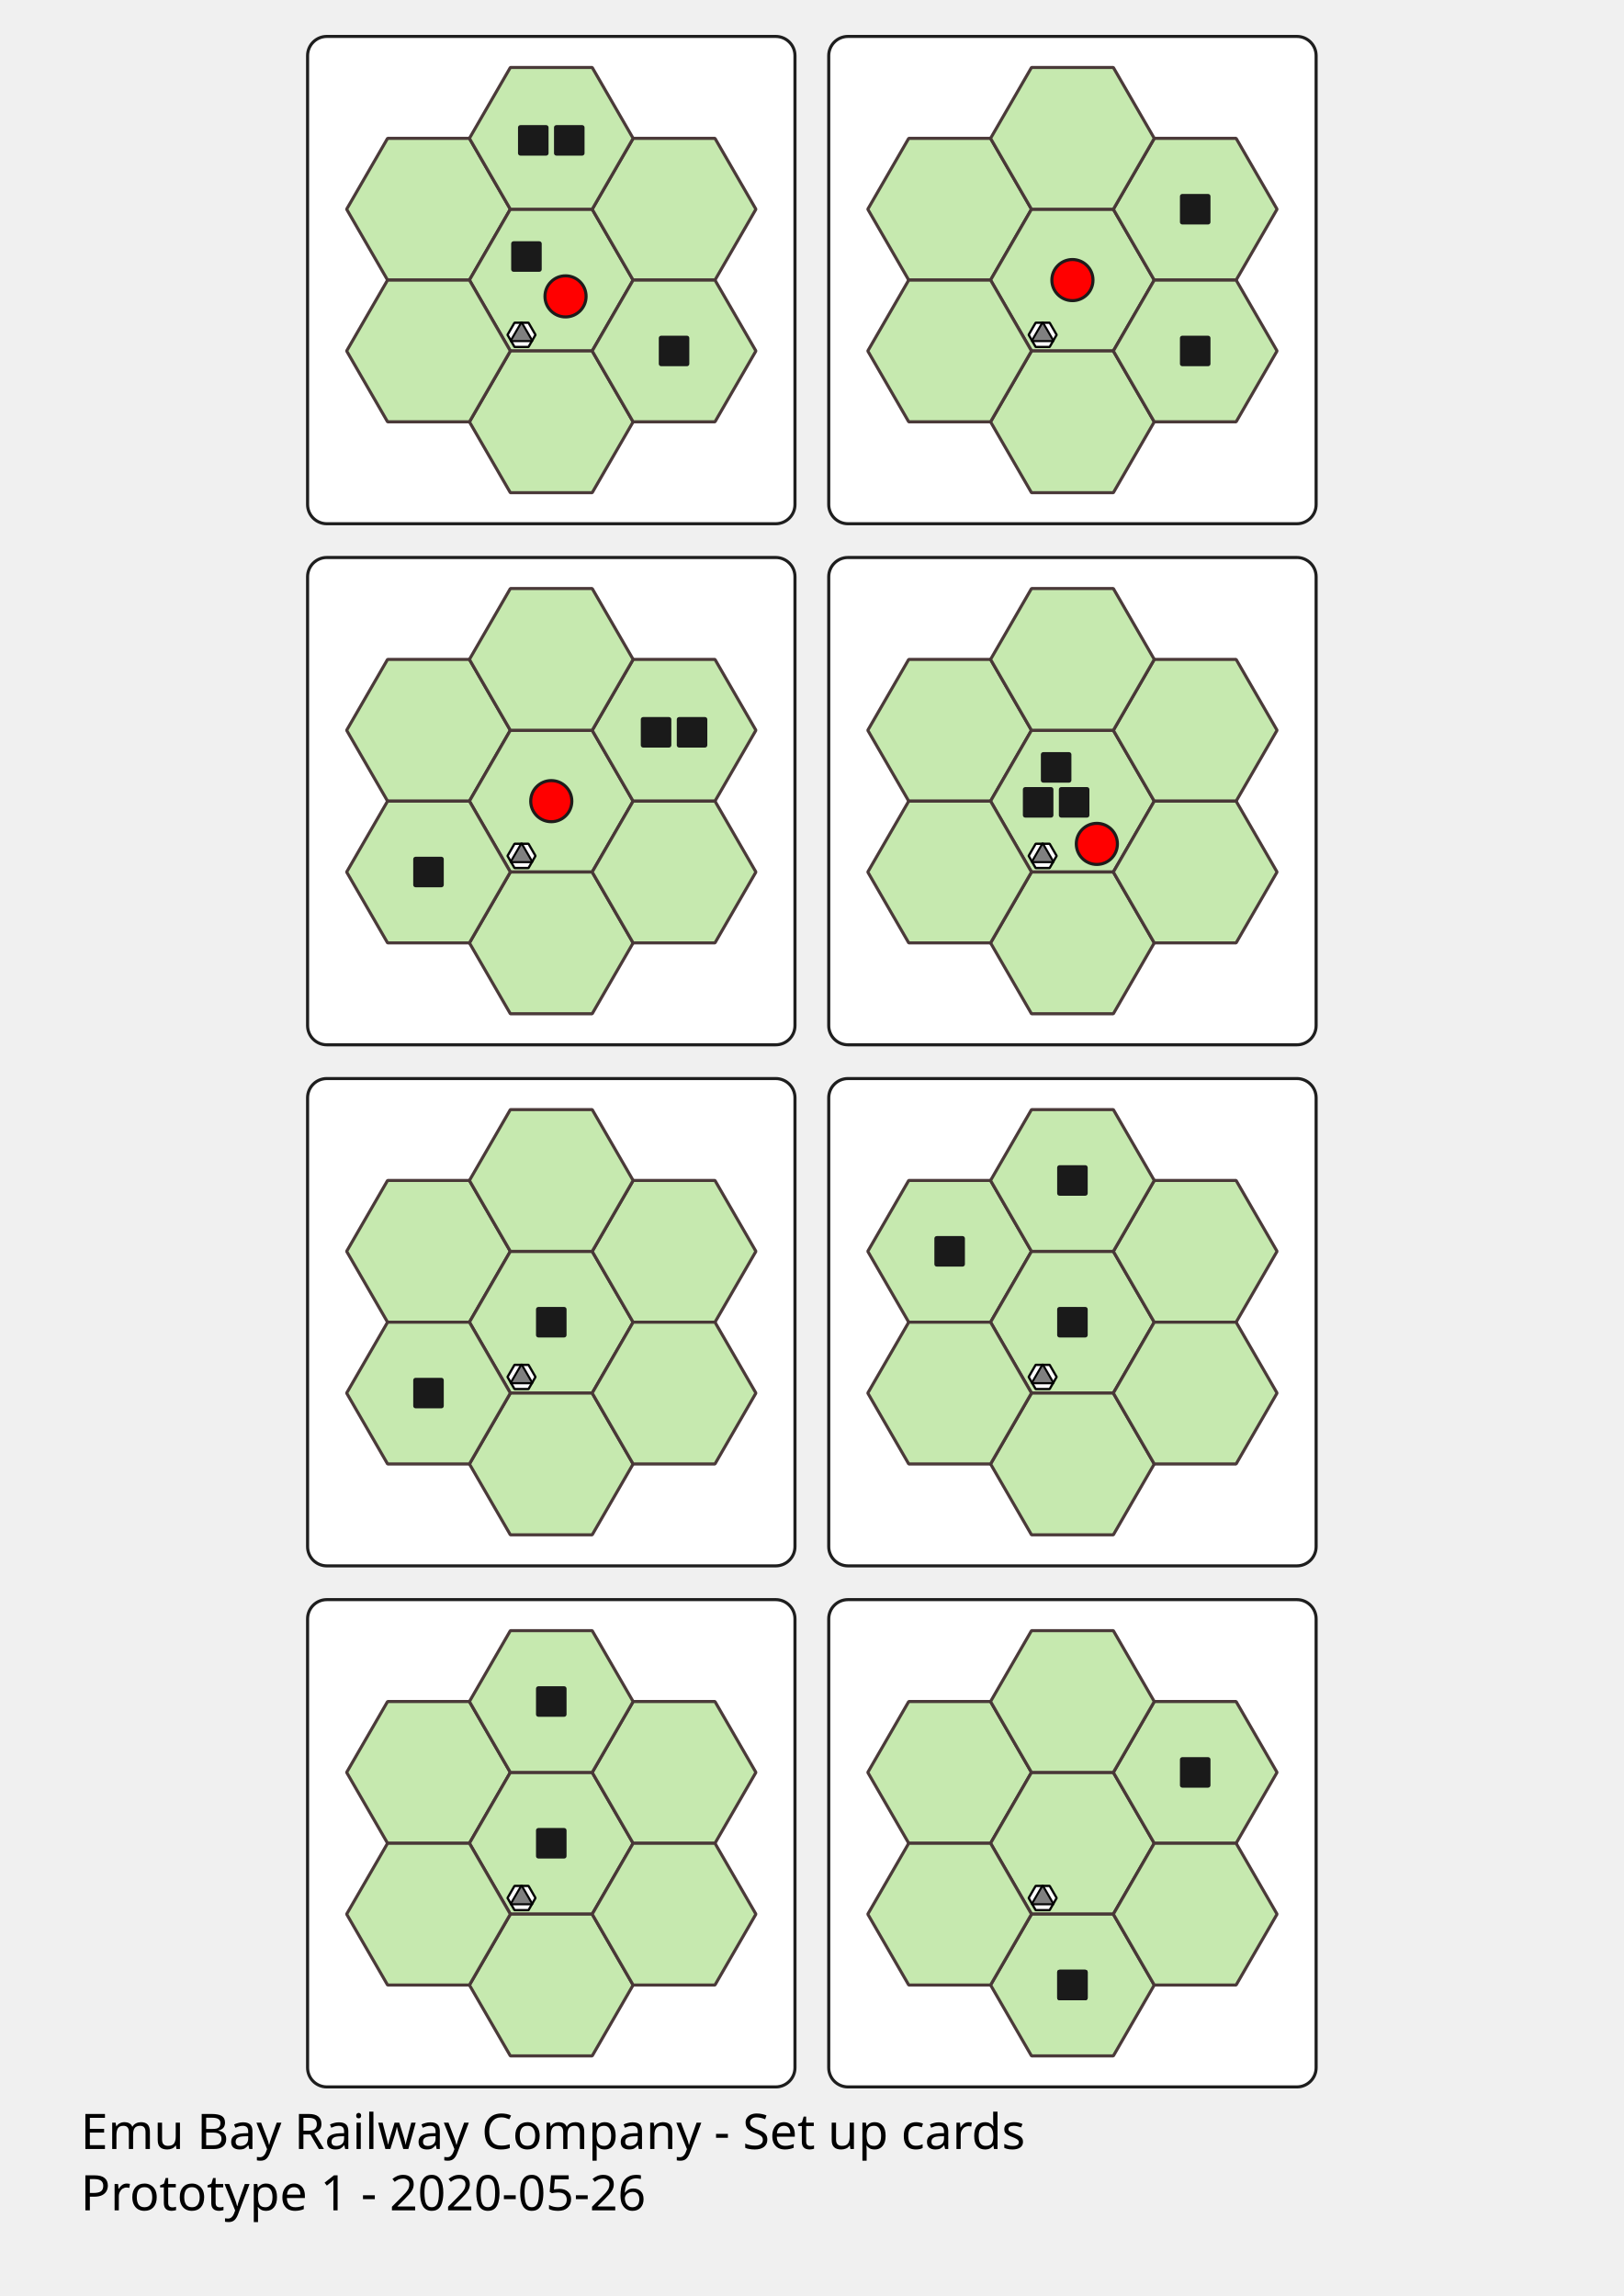
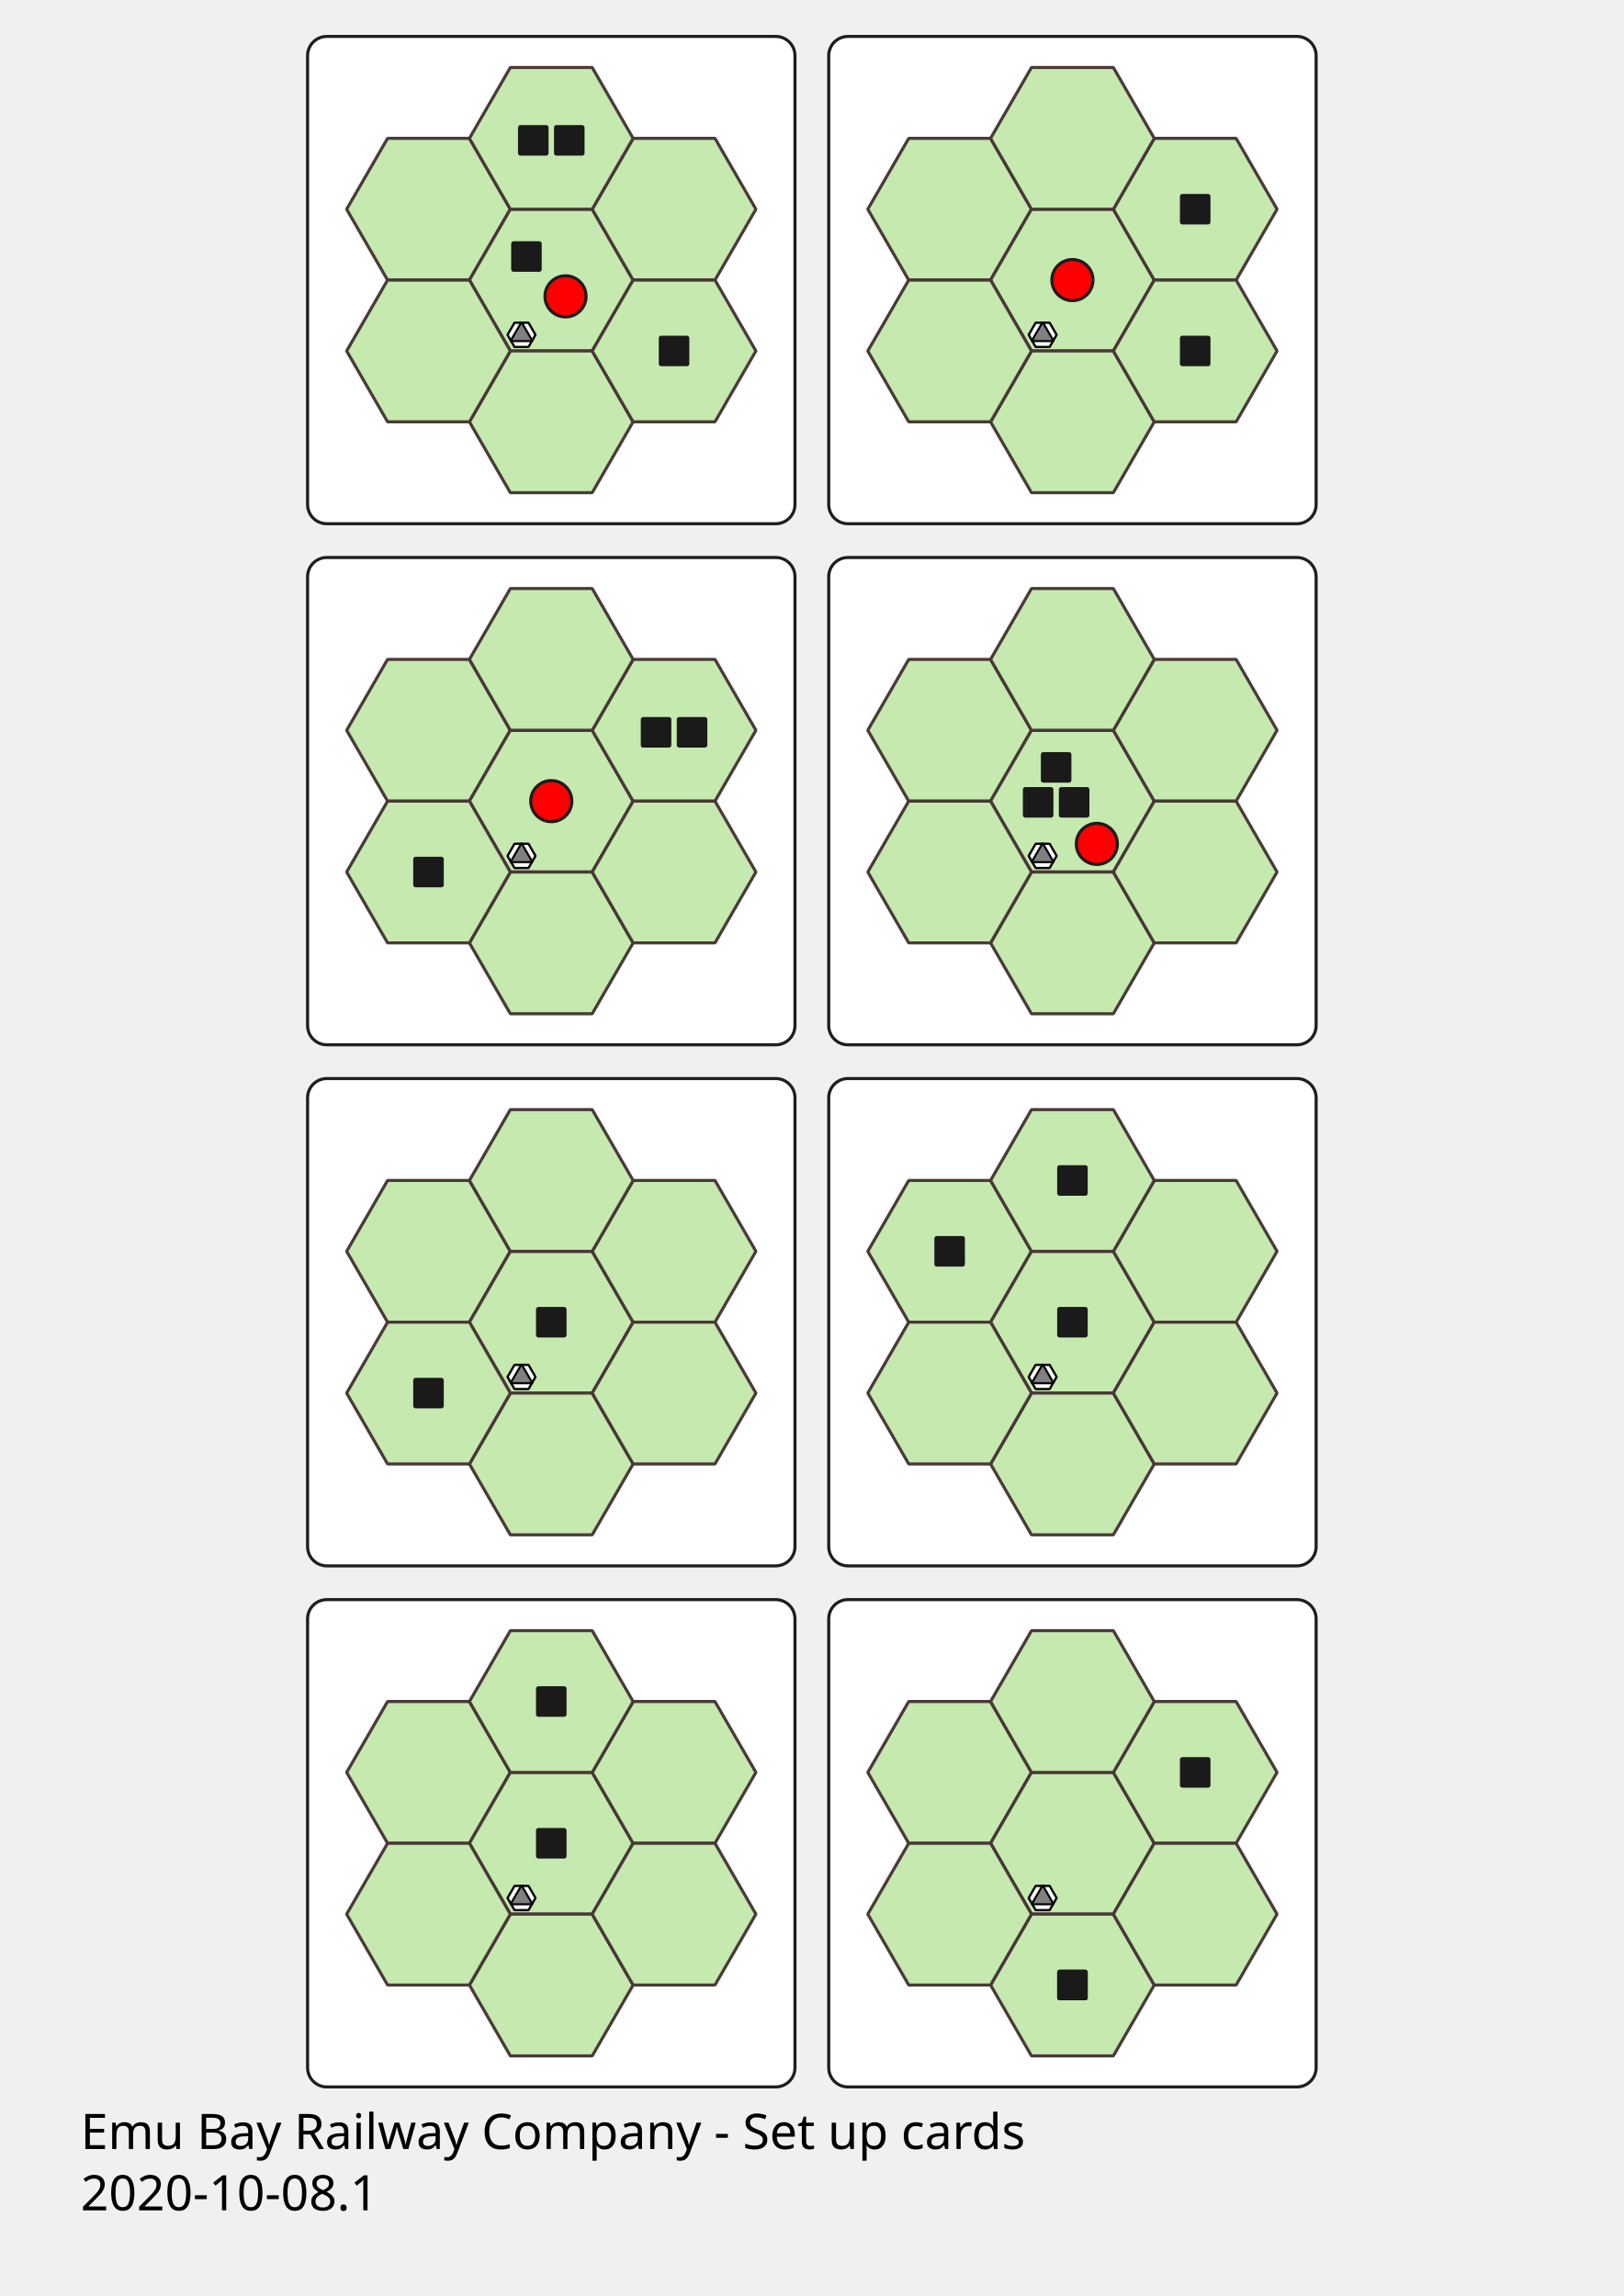
<svg xmlns="http://www.w3.org/2000/svg" width="210mm" height="297mm" viewBox="0 0 210 297" version="1.1" id="svg10006">
  <defs id="defs10000" />
  <g id="layer1">
    <g id="g10889" transform="matrix(0.4975686,0,0,0.4975686,145.0755,-37.73087)">
      <g transform="translate(181.962,21.52217)" id="g9587">
        <rect style="fill:#ffffff;fill-opacity:1;stroke:#1a1a1a;stroke-width:0.801;stroke-linecap:round;stroke-linejoin:bevel;stroke-miterlimit:4;stroke-dasharray:none;stroke-opacity:0.977" id="rect9561" width="126.686" height="126.686" x="-258.116" y="199.244" rx="5" ry="5" />
        <g id="g9585" transform="translate(-15.23436,28.33057)">
          <path style="display:inline;fill:#c6e9af;fill-opacity:1;stroke:#483737;stroke-width:0.801;stroke-linecap:round;stroke-linejoin:bevel;stroke-miterlimit:4;stroke-dasharray:none;stroke-opacity:0.977" id="path9563" d="m -200.814,234.256 -21.276,-10e-6 -10.638,-18.425 10.638,-18.425 21.276,0 10.638,18.425 z" />
          <path d="m -168.901,252.681 -21.276,0 -10.638,-18.425 10.638,-18.425 21.276,0 10.638,18.425 z" id="path9565" style="display:inline;fill:#c6e9af;fill-opacity:1;stroke:#483737;stroke-width:0.801;stroke-linecap:round;stroke-linejoin:bevel;stroke-miterlimit:4;stroke-dasharray:none;stroke-opacity:0.977" />
          <path d="m -168.901,289.532 -21.276,0 -10.638,-18.425 10.638,-18.425 21.276,1e-5 10.638,18.425 z" id="path9567" style="display:inline;fill:#c6e9af;fill-opacity:1;stroke:#483737;stroke-width:0.801;stroke-linecap:round;stroke-linejoin:bevel;stroke-miterlimit:4;stroke-dasharray:none;stroke-opacity:0.977" />
          <path style="display:inline;fill:#c6e9af;fill-opacity:1;stroke:#483737;stroke-width:0.801;stroke-linecap:round;stroke-linejoin:bevel;stroke-miterlimit:4;stroke-dasharray:none;stroke-opacity:0.977" id="path9569" d="m -136.987,234.256 -21.276,-10e-6 -10.638,-18.425 10.638,-18.425 21.276,0 10.638,18.425 z" />
          <path style="display:inline;fill:#c6e9af;fill-opacity:1;stroke:#483737;stroke-width:0.801;stroke-linecap:round;stroke-linejoin:bevel;stroke-miterlimit:4;stroke-dasharray:none;stroke-opacity:0.977" id="path9571" d="m -136.987,271.106 -21.276,-10e-6 -10.638,-18.425 10.638,-18.425 21.276,0 10.638,18.425 z" />
          <path style="display:inline;fill:#c6e9af;fill-opacity:1;stroke:#483737;stroke-width:0.801;stroke-linecap:round;stroke-linejoin:bevel;stroke-miterlimit:4;stroke-dasharray:none;stroke-opacity:0.977" id="path9573" d="m -200.814,271.106 -21.276,-10e-6 -10.638,-18.425 10.638,-18.425 21.276,0 10.638,18.425 z" />
          <path style="display:inline;fill:#c6e9af;fill-opacity:1;stroke:#483737;stroke-width:0.801;stroke-linecap:round;stroke-linejoin:bevel;stroke-miterlimit:4;stroke-dasharray:none;stroke-opacity:0.977" id="path9575" d="m -168.901,215.831 -21.276,0 -10.638,-18.425 10.638,-18.425 21.276,0 10.638,18.425 z" />
          <path style="display:inline;fill:none;fill-opacity:1;stroke:none;stroke-width:0.201;stroke-linecap:round;stroke-linejoin:bevel;stroke-miterlimit:4;stroke-dasharray:none;stroke-opacity:0.544" id="path9577" d="m -168.901,252.681 -21.276,0 -10.638,-18.425 10.638,-18.425 21.276,0 10.638,18.425 z" />
          <path d="m -185.46,251.636 -3.635,0 -1.818,-3.148 1.818,-3.148 3.635,0 1.818,3.148 z" id="path9579" style="fill:#ffffff;fill-opacity:1;stroke:#000000;stroke-width:0.601;stroke-linecap:round;stroke-linejoin:bevel;stroke-miterlimit:4;stroke-dasharray:none;stroke-opacity:0.972" />
          <path style="fill:#808080;fill-opacity:1;stroke:#000000;stroke-width:0.601;stroke-linecap:round;stroke-linejoin:bevel;stroke-miterlimit:4;stroke-dasharray:none;stroke-opacity:0.972" id="path9581" d="m 219.862,99.915 -5.453,-3.148 5.453,-3.148 z" transform="matrix(0,0.9054666,-0.9100627,0,-99.21382,51.03619)" />
          <path d="m -168.901,252.681 -21.276,0 -10.638,-18.425 10.638,-18.425 21.276,0 10.638,18.425 z" id="path9583" style="display:inline;fill:none;fill-opacity:1;stroke:none;stroke-width:0.201;stroke-linecap:round;stroke-linejoin:bevel;stroke-miterlimit:4;stroke-dasharray:none;stroke-opacity:0.544" />
        </g>
      </g>
      <g id="g9412" transform="translate(130.9332,127.2622)">
        <g transform="translate(18.46747,13.70845)" id="g9408">
          <g id="g9404">
            <rect ry="0.61" rx="0.628" y="139.479" x="-175.091" height="7.938" width="7.938" id="rect9400" style="fill:#1a1a1a;fill-opacity:1;stroke:none;stroke-width:0.801;stroke-linecap:round;stroke-linejoin:bevel;stroke-miterlimit:4;stroke-dasharray:none;stroke-opacity:0.977" />
            <rect style="fill:#1a1a1a;fill-opacity:1;stroke:none;stroke-width:0.801;stroke-linecap:round;stroke-linejoin:bevel;stroke-miterlimit:4;stroke-dasharray:none;stroke-opacity:0.977" id="rect9402" width="7.938" height="7.938" x="-165.737" y="139.479" rx="0.628" ry="0.61" />
          </g>
          <rect ry="0.61" rx="0.628" y="130.392" x="-170.414" height="7.938" width="7.938" id="rect9406" style="fill:#1a1a1a;fill-opacity:1;stroke:none;stroke-width:0.801;stroke-linecap:round;stroke-linejoin:bevel;stroke-miterlimit:4;stroke-dasharray:none;stroke-opacity:0.977" />
        </g>
        <circle r="12.095" cy="152.613" cx="-147.978" id="circle9410" style="fill:none;fill-opacity:1;stroke:none;stroke-width:0.801;stroke-linecap:round;stroke-linejoin:bevel;stroke-miterlimit:4;stroke-dasharray:none;stroke-opacity:0.977" />
      </g>
      <circle r="5.345" cy="295.221" cx="-6.461" id="circle9651" style="fill:#ff0000;fill-opacity:1;stroke:#1a1a1a;stroke-width:0.801;stroke-linecap:round;stroke-linejoin:bevel;stroke-miterlimit:4;stroke-dasharray:none;stroke-opacity:0.977" />
    </g>
    <g id="g10991" transform="matrix(0.4975686,0,0,0.4975686,142.409,-34.95105)">
      <g id="g9615" transform="translate(51.85795,286.8615)">
        <rect ry="5" rx="5" y="199.244" x="-258.116" height="126.686" width="126.686" id="rect9589" style="fill:#ffffff;fill-opacity:1;stroke:#1a1a1a;stroke-width:0.801;stroke-linecap:round;stroke-linejoin:bevel;stroke-miterlimit:4;stroke-dasharray:none;stroke-opacity:0.977" />
        <g transform="translate(-15.23436,28.33057)" id="g9613">
          <path d="m -200.814,234.256 -21.276,-10e-6 -10.638,-18.425 10.638,-18.425 21.276,0 10.638,18.425 z" id="path9591" style="display:inline;fill:#c6e9af;fill-opacity:1;stroke:#483737;stroke-width:0.801;stroke-linecap:round;stroke-linejoin:bevel;stroke-miterlimit:4;stroke-dasharray:none;stroke-opacity:0.977" />
          <path style="display:inline;fill:#c6e9af;fill-opacity:1;stroke:#483737;stroke-width:0.801;stroke-linecap:round;stroke-linejoin:bevel;stroke-miterlimit:4;stroke-dasharray:none;stroke-opacity:0.977" id="path9593" d="m -168.901,252.681 -21.276,0 -10.638,-18.425 10.638,-18.425 21.276,0 10.638,18.425 z" />
          <path style="display:inline;fill:#c6e9af;fill-opacity:1;stroke:#483737;stroke-width:0.801;stroke-linecap:round;stroke-linejoin:bevel;stroke-miterlimit:4;stroke-dasharray:none;stroke-opacity:0.977" id="path9595" d="m -168.901,289.532 -21.276,0 -10.638,-18.425 10.638,-18.425 21.276,1e-5 10.638,18.425 z" />
          <path d="m -136.987,234.256 -21.276,-10e-6 -10.638,-18.425 10.638,-18.425 21.276,0 10.638,18.425 z" id="path9597" style="display:inline;fill:#c6e9af;fill-opacity:1;stroke:#483737;stroke-width:0.801;stroke-linecap:round;stroke-linejoin:bevel;stroke-miterlimit:4;stroke-dasharray:none;stroke-opacity:0.977" />
          <path d="m -136.987,271.106 -21.276,-10e-6 -10.638,-18.425 10.638,-18.425 21.276,0 10.638,18.425 z" id="path9599" style="display:inline;fill:#c6e9af;fill-opacity:1;stroke:#483737;stroke-width:0.801;stroke-linecap:round;stroke-linejoin:bevel;stroke-miterlimit:4;stroke-dasharray:none;stroke-opacity:0.977" />
          <path d="m -200.814,271.106 -21.276,-10e-6 -10.638,-18.425 10.638,-18.425 21.276,0 10.638,18.425 z" id="path9601" style="display:inline;fill:#c6e9af;fill-opacity:1;stroke:#483737;stroke-width:0.801;stroke-linecap:round;stroke-linejoin:bevel;stroke-miterlimit:4;stroke-dasharray:none;stroke-opacity:0.977" />
          <path d="m -168.901,215.831 -21.276,0 -10.638,-18.425 10.638,-18.425 21.276,0 10.638,18.425 z" id="path9603" style="display:inline;fill:#c6e9af;fill-opacity:1;stroke:#483737;stroke-width:0.801;stroke-linecap:round;stroke-linejoin:bevel;stroke-miterlimit:4;stroke-dasharray:none;stroke-opacity:0.977" />
          <path d="m -168.901,252.681 -21.276,0 -10.638,-18.425 10.638,-18.425 21.276,0 10.638,18.425 z" id="path9605" style="display:inline;fill:none;fill-opacity:1;stroke:none;stroke-width:0.201;stroke-linecap:round;stroke-linejoin:bevel;stroke-miterlimit:4;stroke-dasharray:none;stroke-opacity:0.544" />
          <path style="fill:#ffffff;fill-opacity:1;stroke:#000000;stroke-width:0.601;stroke-linecap:round;stroke-linejoin:bevel;stroke-miterlimit:4;stroke-dasharray:none;stroke-opacity:0.972" id="path9607" d="m -185.46,251.636 -3.635,0 -1.818,-3.148 1.818,-3.148 3.635,0 1.818,3.148 z" />
          <path transform="matrix(0,0.9054666,-0.9100627,0,-99.21382,51.03619)" d="m 219.862,99.915 -5.453,-3.148 5.453,-3.148 z" id="path9609" style="fill:#808080;fill-opacity:1;stroke:#000000;stroke-width:0.601;stroke-linecap:round;stroke-linejoin:bevel;stroke-miterlimit:4;stroke-dasharray:none;stroke-opacity:0.972" />
          <path style="display:inline;fill:none;fill-opacity:1;stroke:none;stroke-width:0.201;stroke-linecap:round;stroke-linejoin:bevel;stroke-miterlimit:4;stroke-dasharray:none;stroke-opacity:0.544" id="path9611" d="m -168.901,252.681 -21.276,0 -10.638,-18.425 10.638,-18.425 21.276,0 10.638,18.425 z" />
        </g>
      </g>
      <rect ry="0.61" rx="0.628" y="545.479" x="-146.884" height="7.938" width="7.938" id="rect9414" style="fill:#1a1a1a;fill-opacity:1;stroke:none;stroke-width:0.801;stroke-linecap:round;stroke-linejoin:bevel;stroke-miterlimit:4;stroke-dasharray:none;stroke-opacity:0.977" />
      <rect style="fill:#1a1a1a;fill-opacity:1;stroke:none;stroke-width:0.801;stroke-linecap:round;stroke-linejoin:bevel;stroke-miterlimit:4;stroke-dasharray:none;stroke-opacity:0.977" id="rect9683" width="7.938" height="7.938" x="-146.884" y="508.629" rx="0.628" ry="0.61" />
    </g>
    <g id="g10865" transform="matrix(0.4975686,0,0,0.4975686,144.403,-36.94509)">
      <rect ry="5" rx="5" y="354.65" x="-74.802" height="126.686" width="126.686" id="rect9505" style="fill:#ffffff;fill-opacity:1;stroke:#1a1a1a;stroke-width:0.801;stroke-linecap:round;stroke-linejoin:bevel;stroke-miterlimit:4;stroke-dasharray:none;stroke-opacity:0.977" />
      <g transform="translate(168.0791,183.7365)" id="g9529">
        <path d="m -200.814,234.256 -21.276,-10e-6 -10.638,-18.425 10.638,-18.425 21.276,0 10.638,18.425 z" id="path9507" style="display:inline;fill:#c6e9af;fill-opacity:1;stroke:#483737;stroke-width:0.801;stroke-linecap:round;stroke-linejoin:bevel;stroke-miterlimit:4;stroke-dasharray:none;stroke-opacity:0.977" />
        <path style="display:inline;fill:#c6e9af;fill-opacity:1;stroke:#483737;stroke-width:0.801;stroke-linecap:round;stroke-linejoin:bevel;stroke-miterlimit:4;stroke-dasharray:none;stroke-opacity:0.977" id="path9509" d="m -168.901,252.681 -21.276,0 -10.638,-18.425 10.638,-18.425 21.276,0 10.638,18.425 z" />
        <path style="display:inline;fill:#c6e9af;fill-opacity:1;stroke:#483737;stroke-width:0.801;stroke-linecap:round;stroke-linejoin:bevel;stroke-miterlimit:4;stroke-dasharray:none;stroke-opacity:0.977" id="path9511" d="m -168.901,289.532 -21.276,0 -10.638,-18.425 10.638,-18.425 21.276,1e-5 10.638,18.425 z" />
        <path d="m -136.987,234.256 -21.276,-10e-6 -10.638,-18.425 10.638,-18.425 21.276,0 10.638,18.425 z" id="path9513" style="display:inline;fill:#c6e9af;fill-opacity:1;stroke:#483737;stroke-width:0.801;stroke-linecap:round;stroke-linejoin:bevel;stroke-miterlimit:4;stroke-dasharray:none;stroke-opacity:0.977" />
        <path d="m -136.987,271.106 -21.276,-10e-6 -10.638,-18.425 10.638,-18.425 21.276,0 10.638,18.425 z" id="path9515" style="display:inline;fill:#c6e9af;fill-opacity:1;stroke:#483737;stroke-width:0.801;stroke-linecap:round;stroke-linejoin:bevel;stroke-miterlimit:4;stroke-dasharray:none;stroke-opacity:0.977" />
        <path d="m -200.814,271.106 -21.276,-10e-6 -10.638,-18.425 10.638,-18.425 21.276,0 10.638,18.425 z" id="path9517" style="display:inline;fill:#c6e9af;fill-opacity:1;stroke:#483737;stroke-width:0.801;stroke-linecap:round;stroke-linejoin:bevel;stroke-miterlimit:4;stroke-dasharray:none;stroke-opacity:0.977" />
        <path d="m -168.901,215.831 -21.276,0 -10.638,-18.425 10.638,-18.425 21.276,0 10.638,18.425 z" id="path9519" style="display:inline;fill:#c6e9af;fill-opacity:1;stroke:#483737;stroke-width:0.801;stroke-linecap:round;stroke-linejoin:bevel;stroke-miterlimit:4;stroke-dasharray:none;stroke-opacity:0.977" />
        <path d="m -168.901,252.681 -21.276,0 -10.638,-18.425 10.638,-18.425 21.276,0 10.638,18.425 z" id="path9521" style="display:inline;fill:none;fill-opacity:1;stroke:none;stroke-width:0.201;stroke-linecap:round;stroke-linejoin:bevel;stroke-miterlimit:4;stroke-dasharray:none;stroke-opacity:0.544" />
        <path style="fill:#ffffff;fill-opacity:1;stroke:#000000;stroke-width:0.601;stroke-linecap:round;stroke-linejoin:bevel;stroke-miterlimit:4;stroke-dasharray:none;stroke-opacity:0.972" id="path9523" d="m -185.46,251.636 -3.635,0 -1.818,-3.148 1.818,-3.148 3.635,0 1.818,3.148 z" />
        <path transform="matrix(0,0.9054666,-0.9100627,0,-99.21382,51.03619)" d="m 219.862,99.915 -5.453,-3.148 5.453,-3.148 z" id="path9525" style="fill:#808080;fill-opacity:1;stroke:#000000;stroke-width:0.601;stroke-linecap:round;stroke-linejoin:bevel;stroke-miterlimit:4;stroke-dasharray:none;stroke-opacity:0.972" />
        <path style="display:inline;fill:none;fill-opacity:1;stroke:none;stroke-width:0.201;stroke-linecap:round;stroke-linejoin:bevel;stroke-miterlimit:4;stroke-dasharray:none;stroke-opacity:0.544" id="path9527" d="m -168.901,252.681 -21.276,0 -10.638,-18.425 10.638,-18.425 21.276,0 10.638,18.425 z" />
      </g>
      <rect style="fill:#1a1a1a;fill-opacity:1;stroke:none;stroke-width:0.801;stroke-linecap:round;stroke-linejoin:bevel;stroke-miterlimit:4;stroke-dasharray:none;stroke-opacity:0.977" id="rect9685" width="7.938" height="7.938" x="-47.342" y="395.598" rx="0.628" ry="0.61" />
      <rect ry="0.61" rx="0.628" y="414.024" x="-15.428" height="7.938" width="7.938" id="rect9687" style="fill:#1a1a1a;fill-opacity:1;stroke:none;stroke-width:0.801;stroke-linecap:round;stroke-linejoin:bevel;stroke-miterlimit:4;stroke-dasharray:none;stroke-opacity:0.977" />
      <rect style="fill:#1a1a1a;fill-opacity:1;stroke:none;stroke-width:0.801;stroke-linecap:round;stroke-linejoin:bevel;stroke-miterlimit:4;stroke-dasharray:none;stroke-opacity:0.977" id="rect9689" width="7.938" height="7.938" x="-15.428" y="377.173" rx="0.628" ry="0.61" />
    </g>
    <g id="g10908" transform="matrix(0.4975686,0,0,0.4975686,145.0755,-39.7249)">
      <g id="g9475" transform="translate(181.962,-109.9333)">
        <rect ry="5" rx="5" y="199.244" x="-258.116" height="126.686" width="126.686" id="rect9449" style="fill:#ffffff;fill-opacity:1;stroke:#1a1a1a;stroke-width:0.801;stroke-linecap:round;stroke-linejoin:bevel;stroke-miterlimit:4;stroke-dasharray:none;stroke-opacity:0.977" />
        <g transform="translate(-15.23436,28.33057)" id="g9473">
          <path d="m -200.814,234.256 -21.276,-10e-6 -10.638,-18.425 10.638,-18.425 21.276,0 10.638,18.425 z" id="path9451" style="display:inline;fill:#c6e9af;fill-opacity:1;stroke:#483737;stroke-width:0.801;stroke-linecap:round;stroke-linejoin:bevel;stroke-miterlimit:4;stroke-dasharray:none;stroke-opacity:0.977" />
          <path style="display:inline;fill:#c6e9af;fill-opacity:1;stroke:#483737;stroke-width:0.801;stroke-linecap:round;stroke-linejoin:bevel;stroke-miterlimit:4;stroke-dasharray:none;stroke-opacity:0.977" id="path9453" d="m -168.901,252.681 -21.276,0 -10.638,-18.425 10.638,-18.425 21.276,0 10.638,18.425 z" />
          <path style="display:inline;fill:#c6e9af;fill-opacity:1;stroke:#483737;stroke-width:0.801;stroke-linecap:round;stroke-linejoin:bevel;stroke-miterlimit:4;stroke-dasharray:none;stroke-opacity:0.977" id="path9455" d="m -168.901,289.532 -21.276,0 -10.638,-18.425 10.638,-18.425 21.276,1e-5 10.638,18.425 z" />
          <path d="m -136.987,234.256 -21.276,-10e-6 -10.638,-18.425 10.638,-18.425 21.276,0 10.638,18.425 z" id="path9457" style="display:inline;fill:#c6e9af;fill-opacity:1;stroke:#483737;stroke-width:0.801;stroke-linecap:round;stroke-linejoin:bevel;stroke-miterlimit:4;stroke-dasharray:none;stroke-opacity:0.977" />
          <path d="m -136.987,271.106 -21.276,-10e-6 -10.638,-18.425 10.638,-18.425 21.276,0 10.638,18.425 z" id="path9459" style="display:inline;fill:#c6e9af;fill-opacity:1;stroke:#483737;stroke-width:0.801;stroke-linecap:round;stroke-linejoin:bevel;stroke-miterlimit:4;stroke-dasharray:none;stroke-opacity:0.977" />
          <path d="m -200.814,271.106 -21.276,-10e-6 -10.638,-18.425 10.638,-18.425 21.276,0 10.638,18.425 z" id="path9461" style="display:inline;fill:#c6e9af;fill-opacity:1;stroke:#483737;stroke-width:0.801;stroke-linecap:round;stroke-linejoin:bevel;stroke-miterlimit:4;stroke-dasharray:none;stroke-opacity:0.977" />
          <path d="m -168.901,215.831 -21.276,0 -10.638,-18.425 10.638,-18.425 21.276,0 10.638,18.425 z" id="path9463" style="display:inline;fill:#c6e9af;fill-opacity:1;stroke:#483737;stroke-width:0.801;stroke-linecap:round;stroke-linejoin:bevel;stroke-miterlimit:4;stroke-dasharray:none;stroke-opacity:0.977" />
          <path d="m -168.901,252.681 -21.276,0 -10.638,-18.425 10.638,-18.425 21.276,0 10.638,18.425 z" id="path9465" style="display:inline;fill:none;fill-opacity:1;stroke:none;stroke-width:0.201;stroke-linecap:round;stroke-linejoin:bevel;stroke-miterlimit:4;stroke-dasharray:none;stroke-opacity:0.544" />
          <path style="fill:#ffffff;fill-opacity:1;stroke:#000000;stroke-width:0.601;stroke-linecap:round;stroke-linejoin:bevel;stroke-miterlimit:4;stroke-dasharray:none;stroke-opacity:0.972" id="path9467" d="m -185.46,251.636 -3.635,0 -1.818,-3.148 1.818,-3.148 3.635,0 1.818,3.148 z" />
          <path transform="matrix(0,0.9054666,-0.9100627,0,-99.21382,51.03619)" d="m 219.862,99.915 -5.453,-3.148 5.453,-3.148 z" id="path9469" style="fill:#808080;fill-opacity:1;stroke:#000000;stroke-width:0.601;stroke-linecap:round;stroke-linejoin:bevel;stroke-miterlimit:4;stroke-dasharray:none;stroke-opacity:0.972" />
          <path style="display:inline;fill:none;fill-opacity:1;stroke:none;stroke-width:0.201;stroke-linecap:round;stroke-linejoin:bevel;stroke-miterlimit:4;stroke-dasharray:none;stroke-opacity:0.544" id="path9471" d="m -168.901,252.681 -21.276,0 -10.638,-18.425 10.638,-18.425 21.276,0 10.638,18.425 z" />
        </g>
      </g>
      <circle style="fill:#ff0000;fill-opacity:1;stroke:#1a1a1a;stroke-width:0.801;stroke-linecap:round;stroke-linejoin:bevel;stroke-miterlimit:4;stroke-dasharray:none;stroke-opacity:0.977" id="circle9649" cx="-12.811" cy="152.653" r="5.345" />
      <rect style="fill:#1a1a1a;fill-opacity:1;stroke:none;stroke-width:0.801;stroke-linecap:round;stroke-linejoin:bevel;stroke-miterlimit:4;stroke-dasharray:none;stroke-opacity:0.977" id="rect9789" width="7.938" height="7.938" x="15.134" y="167.11" rx="0.628" ry="0.61" />
      <rect style="fill:#1a1a1a;fill-opacity:1;stroke:none;stroke-width:0.801;stroke-linecap:round;stroke-linejoin:bevel;stroke-miterlimit:4;stroke-dasharray:none;stroke-opacity:0.977" id="rect9791" width="7.938" height="7.938" x="15.134" y="130.259" rx="0.628" ry="0.61" />
    </g>
    <g id="g10973" transform="matrix(0.4975686,0,0,0.4975686,142.409,-36.94508)">
      <g id="g9503" transform="translate(51.85795,155.4059)">
        <rect ry="5" rx="5" y="199.244" x="-258.116" height="126.686" width="126.686" id="rect9477" style="fill:#ffffff;fill-opacity:1;stroke:#1a1a1a;stroke-width:0.801;stroke-linecap:round;stroke-linejoin:bevel;stroke-miterlimit:4;stroke-dasharray:none;stroke-opacity:0.977" />
        <g transform="translate(-15.23436,28.33057)" id="g9501">
          <path d="m -200.814,234.256 -21.276,-10e-6 -10.638,-18.425 10.638,-18.425 21.276,0 10.638,18.425 z" id="path9479" style="display:inline;fill:#c6e9af;fill-opacity:1;stroke:#483737;stroke-width:0.801;stroke-linecap:round;stroke-linejoin:bevel;stroke-miterlimit:4;stroke-dasharray:none;stroke-opacity:0.977" />
          <path style="display:inline;fill:#c6e9af;fill-opacity:1;stroke:#483737;stroke-width:0.801;stroke-linecap:round;stroke-linejoin:bevel;stroke-miterlimit:4;stroke-dasharray:none;stroke-opacity:0.977" id="path9481" d="m -168.901,252.681 -21.276,0 -10.638,-18.425 10.638,-18.425 21.276,0 10.638,18.425 z" />
          <path style="display:inline;fill:#c6e9af;fill-opacity:1;stroke:#483737;stroke-width:0.801;stroke-linecap:round;stroke-linejoin:bevel;stroke-miterlimit:4;stroke-dasharray:none;stroke-opacity:0.977" id="path9483" d="m -168.901,289.532 -21.276,0 -10.638,-18.425 10.638,-18.425 21.276,1e-5 10.638,18.425 z" />
          <path d="m -136.987,234.256 -21.276,-10e-6 -10.638,-18.425 10.638,-18.425 21.276,0 10.638,18.425 z" id="path9485" style="display:inline;fill:#c6e9af;fill-opacity:1;stroke:#483737;stroke-width:0.801;stroke-linecap:round;stroke-linejoin:bevel;stroke-miterlimit:4;stroke-dasharray:none;stroke-opacity:0.977" />
          <path d="m -136.987,271.106 -21.276,-10e-6 -10.638,-18.425 10.638,-18.425 21.276,0 10.638,18.425 z" id="path9487" style="display:inline;fill:#c6e9af;fill-opacity:1;stroke:#483737;stroke-width:0.801;stroke-linecap:round;stroke-linejoin:bevel;stroke-miterlimit:4;stroke-dasharray:none;stroke-opacity:0.977" />
          <path d="m -200.814,271.106 -21.276,-10e-6 -10.638,-18.425 10.638,-18.425 21.276,0 10.638,18.425 z" id="path9489" style="display:inline;fill:#c6e9af;fill-opacity:1;stroke:#483737;stroke-width:0.801;stroke-linecap:round;stroke-linejoin:bevel;stroke-miterlimit:4;stroke-dasharray:none;stroke-opacity:0.977" />
          <path d="m -168.901,215.831 -21.276,0 -10.638,-18.425 10.638,-18.425 21.276,0 10.638,18.425 z" id="path9491" style="display:inline;fill:#c6e9af;fill-opacity:1;stroke:#483737;stroke-width:0.801;stroke-linecap:round;stroke-linejoin:bevel;stroke-miterlimit:4;stroke-dasharray:none;stroke-opacity:0.977" />
          <path d="m -168.901,252.681 -21.276,0 -10.638,-18.425 10.638,-18.425 21.276,0 10.638,18.425 z" id="path9493" style="display:inline;fill:none;fill-opacity:1;stroke:none;stroke-width:0.201;stroke-linecap:round;stroke-linejoin:bevel;stroke-miterlimit:4;stroke-dasharray:none;stroke-opacity:0.544" />
          <path style="fill:#ffffff;fill-opacity:1;stroke:#000000;stroke-width:0.601;stroke-linecap:round;stroke-linejoin:bevel;stroke-miterlimit:4;stroke-dasharray:none;stroke-opacity:0.972" id="path9495" d="m -185.46,251.636 -3.635,0 -1.818,-3.148 1.818,-3.148 3.635,0 1.818,3.148 z" />
          <path transform="matrix(0,0.9054666,-0.9100627,0,-99.21382,51.03619)" d="m 219.862,99.915 -5.453,-3.148 5.453,-3.148 z" id="path9497" style="fill:#808080;fill-opacity:1;stroke:#000000;stroke-width:0.601;stroke-linecap:round;stroke-linejoin:bevel;stroke-miterlimit:4;stroke-dasharray:none;stroke-opacity:0.972" />
          <path style="display:inline;fill:none;fill-opacity:1;stroke:none;stroke-width:0.201;stroke-linecap:round;stroke-linejoin:bevel;stroke-miterlimit:4;stroke-dasharray:none;stroke-opacity:0.544" id="path9499" d="m -168.901,252.681 -21.276,0 -10.638,-18.425 10.638,-18.425 21.276,0 10.638,18.425 z" />
        </g>
      </g>
      <rect style="fill:#1a1a1a;fill-opacity:1;stroke:none;stroke-width:0.801;stroke-linecap:round;stroke-linejoin:bevel;stroke-miterlimit:4;stroke-dasharray:none;stroke-opacity:0.977" id="rect9653" width="7.938" height="7.938" x="-146.884" y="414.024" rx="0.628" ry="0.61" />
      <rect ry="0.61" rx="0.628" y="432.449" x="-178.797" height="7.938" width="7.938" id="rect9823" style="fill:#1a1a1a;fill-opacity:1;stroke:none;stroke-width:0.801;stroke-linecap:round;stroke-linejoin:bevel;stroke-miterlimit:4;stroke-dasharray:none;stroke-opacity:0.977" />
    </g>
    <g id="g10955" transform="matrix(0.4975686,0,0,0.4975686,143.0814,-37.73087)">
      <g id="g9559" transform="translate(50.50646,21.52217)">
        <rect ry="5" rx="5" y="199.244" x="-258.116" height="126.686" width="126.686" id="rect9533" style="fill:#ffffff;fill-opacity:1;stroke:#1a1a1a;stroke-width:0.801;stroke-linecap:round;stroke-linejoin:bevel;stroke-miterlimit:4;stroke-dasharray:none;stroke-opacity:0.977" />
        <g transform="translate(-15.23436,28.33057)" id="g9557">
          <path d="m -200.814,234.256 -21.276,-10e-6 -10.638,-18.425 10.638,-18.425 21.276,0 10.638,18.425 z" id="path9535" style="display:inline;fill:#c6e9af;fill-opacity:1;stroke:#483737;stroke-width:0.801;stroke-linecap:round;stroke-linejoin:bevel;stroke-miterlimit:4;stroke-dasharray:none;stroke-opacity:0.977" />
          <path style="display:inline;fill:#c6e9af;fill-opacity:1;stroke:#483737;stroke-width:0.801;stroke-linecap:round;stroke-linejoin:bevel;stroke-miterlimit:4;stroke-dasharray:none;stroke-opacity:0.977" id="path9537" d="m -168.901,252.681 -21.276,0 -10.638,-18.425 10.638,-18.425 21.276,0 10.638,18.425 z" />
          <path style="display:inline;fill:#c6e9af;fill-opacity:1;stroke:#483737;stroke-width:0.801;stroke-linecap:round;stroke-linejoin:bevel;stroke-miterlimit:4;stroke-dasharray:none;stroke-opacity:0.977" id="path9539" d="m -168.901,289.532 -21.276,0 -10.638,-18.425 10.638,-18.425 21.276,1e-5 10.638,18.425 z" />
          <path d="m -136.987,234.256 -21.276,-10e-6 -10.638,-18.425 10.638,-18.425 21.276,0 10.638,18.425 z" id="path9541" style="display:inline;fill:#c6e9af;fill-opacity:1;stroke:#483737;stroke-width:0.801;stroke-linecap:round;stroke-linejoin:bevel;stroke-miterlimit:4;stroke-dasharray:none;stroke-opacity:0.977" />
          <path d="m -136.987,271.106 -21.276,-10e-6 -10.638,-18.425 10.638,-18.425 21.276,0 10.638,18.425 z" id="path9543" style="display:inline;fill:#c6e9af;fill-opacity:1;stroke:#483737;stroke-width:0.801;stroke-linecap:round;stroke-linejoin:bevel;stroke-miterlimit:4;stroke-dasharray:none;stroke-opacity:0.977" />
          <path d="m -200.814,271.106 -21.276,-10e-6 -10.638,-18.425 10.638,-18.425 21.276,0 10.638,18.425 z" id="path9545" style="display:inline;fill:#c6e9af;fill-opacity:1;stroke:#483737;stroke-width:0.801;stroke-linecap:round;stroke-linejoin:bevel;stroke-miterlimit:4;stroke-dasharray:none;stroke-opacity:0.977" />
          <path d="m -168.901,215.831 -21.276,0 -10.638,-18.425 10.638,-18.425 21.276,0 10.638,18.425 z" id="path9547" style="display:inline;fill:#c6e9af;fill-opacity:1;stroke:#483737;stroke-width:0.801;stroke-linecap:round;stroke-linejoin:bevel;stroke-miterlimit:4;stroke-dasharray:none;stroke-opacity:0.977" />
          <path d="m -168.901,252.681 -21.276,0 -10.638,-18.425 10.638,-18.425 21.276,0 10.638,18.425 z" id="path9549" style="display:inline;fill:none;fill-opacity:1;stroke:none;stroke-width:0.201;stroke-linecap:round;stroke-linejoin:bevel;stroke-miterlimit:4;stroke-dasharray:none;stroke-opacity:0.544" />
          <path style="fill:#ffffff;fill-opacity:1;stroke:#000000;stroke-width:0.601;stroke-linecap:round;stroke-linejoin:bevel;stroke-miterlimit:4;stroke-dasharray:none;stroke-opacity:0.972" id="path9551" d="m -185.46,251.636 -3.635,0 -1.818,-3.148 1.818,-3.148 3.635,0 1.818,3.148 z" />
          <path transform="matrix(0,0.9054666,-0.9100627,0,-99.21382,51.03619)" d="m 219.862,99.915 -5.453,-3.148 5.453,-3.148 z" id="path9553" style="fill:#808080;fill-opacity:1;stroke:#000000;stroke-width:0.601;stroke-linecap:round;stroke-linejoin:bevel;stroke-miterlimit:4;stroke-dasharray:none;stroke-opacity:0.972" />
          <path style="display:inline;fill:none;fill-opacity:1;stroke:none;stroke-width:0.201;stroke-linecap:round;stroke-linejoin:bevel;stroke-miterlimit:4;stroke-dasharray:none;stroke-opacity:0.544" id="path9555" d="m -168.901,252.681 -21.276,0 -10.638,-18.425 10.638,-18.425 21.276,0 10.638,18.425 z" />
        </g>
      </g>
      <circle r="5.345" cy="284.109" cx="-144.267" id="circle9647" style="fill:#ff0000;fill-opacity:1;stroke:#1a1a1a;stroke-width:0.801;stroke-linecap:round;stroke-linejoin:bevel;stroke-miterlimit:4;stroke-dasharray:none;stroke-opacity:0.977" />
      <g transform="translate(52.28496,109.2672)" id="g9833">
        <g transform="translate(34.14673,13.49607)" id="g9829">
          <rect ry="0.61" rx="0.628" y="139.479" x="-207.431" height="7.938" width="7.938" id="rect9825" style="fill:#1a1a1a;fill-opacity:1;stroke:none;stroke-width:0.801;stroke-linecap:round;stroke-linejoin:bevel;stroke-miterlimit:4;stroke-dasharray:none;stroke-opacity:0.977" />
          <rect style="fill:#1a1a1a;fill-opacity:1;stroke:none;stroke-width:0.801;stroke-linecap:round;stroke-linejoin:bevel;stroke-miterlimit:4;stroke-dasharray:none;stroke-opacity:0.977" id="rect9827" width="7.938" height="7.938" x="-198.076" y="139.479" rx="0.628" ry="0.61" />
        </g>
        <circle r="14.967" cy="156.416" cx="-164.638" id="circle9831" style="fill:none;fill-opacity:1;stroke:none;stroke-width:0.801;stroke-linecap:round;stroke-linejoin:bevel;stroke-miterlimit:4;stroke-dasharray:none;stroke-opacity:0.977" />
      </g>
      <rect ry="0.61" rx="0.628" y="298.565" x="-180.149" height="7.938" width="7.938" id="rect9835" style="fill:#1a1a1a;fill-opacity:1;stroke:none;stroke-width:0.801;stroke-linecap:round;stroke-linejoin:bevel;stroke-miterlimit:4;stroke-dasharray:none;stroke-opacity:0.977" />
    </g>
    <g id="g10932" transform="matrix(0.4975686,0,0,0.4975686,143.0814,-39.7249)">
      <g transform="translate(50.50646,-109.9333)" id="g9429">
        <rect style="fill:#ffffff;fill-opacity:1;stroke:#1a1a1a;stroke-width:0.801;stroke-linecap:round;stroke-linejoin:bevel;stroke-miterlimit:4;stroke-dasharray:none;stroke-opacity:0.977" id="rect9364" width="126.686" height="126.686" x="-258.116" y="199.244" rx="5" ry="5" />
        <g id="g9360" transform="translate(-15.23436,28.33057)">
          <path style="display:inline;fill:#c6e9af;fill-opacity:1;stroke:#483737;stroke-width:0.801;stroke-linecap:round;stroke-linejoin:bevel;stroke-miterlimit:4;stroke-dasharray:none;stroke-opacity:0.977" id="path9238" d="m -200.814,234.256 -21.276,-10e-6 -10.638,-18.425 10.638,-18.425 21.276,0 10.638,18.425 z" />
          <path d="m -168.901,252.681 -21.276,0 -10.638,-18.425 10.638,-18.425 21.276,0 10.638,18.425 z" id="path9240" style="display:inline;fill:#c6e9af;fill-opacity:1;stroke:#483737;stroke-width:0.801;stroke-linecap:round;stroke-linejoin:bevel;stroke-miterlimit:4;stroke-dasharray:none;stroke-opacity:0.977" />
          <path d="m -168.901,289.532 -21.276,0 -10.638,-18.425 10.638,-18.425 21.276,1e-5 10.638,18.425 z" id="path9242" style="display:inline;fill:#c6e9af;fill-opacity:1;stroke:#483737;stroke-width:0.801;stroke-linecap:round;stroke-linejoin:bevel;stroke-miterlimit:4;stroke-dasharray:none;stroke-opacity:0.977" />
          <path style="display:inline;fill:#c6e9af;fill-opacity:1;stroke:#483737;stroke-width:0.801;stroke-linecap:round;stroke-linejoin:bevel;stroke-miterlimit:4;stroke-dasharray:none;stroke-opacity:0.977" id="path9244" d="m -136.987,234.256 -21.276,-10e-6 -10.638,-18.425 10.638,-18.425 21.276,0 10.638,18.425 z" />
          <path style="display:inline;fill:#c6e9af;fill-opacity:1;stroke:#483737;stroke-width:0.801;stroke-linecap:round;stroke-linejoin:bevel;stroke-miterlimit:4;stroke-dasharray:none;stroke-opacity:0.977" id="path9246" d="m -136.987,271.106 -21.276,-10e-6 -10.638,-18.425 10.638,-18.425 21.276,0 10.638,18.425 z" />
          <path style="display:inline;fill:#c6e9af;fill-opacity:1;stroke:#483737;stroke-width:0.801;stroke-linecap:round;stroke-linejoin:bevel;stroke-miterlimit:4;stroke-dasharray:none;stroke-opacity:0.977" id="path9248" d="m -200.814,271.106 -21.276,-10e-6 -10.638,-18.425 10.638,-18.425 21.276,0 10.638,18.425 z" />
          <path style="display:inline;fill:#c6e9af;fill-opacity:1;stroke:#483737;stroke-width:0.801;stroke-linecap:round;stroke-linejoin:bevel;stroke-miterlimit:4;stroke-dasharray:none;stroke-opacity:0.977" id="path9260" d="m -168.901,215.831 -21.276,0 -10.638,-18.425 10.638,-18.425 21.276,0 10.638,18.425 z" />
          <path style="display:inline;fill:none;fill-opacity:1;stroke:none;stroke-width:0.201;stroke-linecap:round;stroke-linejoin:bevel;stroke-miterlimit:4;stroke-dasharray:none;stroke-opacity:0.544" id="path9250" d="m -168.901,252.681 -21.276,0 -10.638,-18.425 10.638,-18.425 21.276,0 10.638,18.425 z" />
          <path d="m -185.46,251.636 -3.635,0 -1.818,-3.148 1.818,-3.148 3.635,0 1.818,3.148 z" id="path9252" style="fill:#ffffff;fill-opacity:1;stroke:#000000;stroke-width:0.601;stroke-linecap:round;stroke-linejoin:bevel;stroke-miterlimit:4;stroke-dasharray:none;stroke-opacity:0.972" />
          <path style="fill:#808080;fill-opacity:1;stroke:#000000;stroke-width:0.601;stroke-linecap:round;stroke-linejoin:bevel;stroke-miterlimit:4;stroke-dasharray:none;stroke-opacity:0.972" id="path9254" d="m 219.862,99.915 -5.453,-3.148 5.453,-3.148 z" transform="matrix(0,0.9054666,-0.9100627,0,-99.21382,51.03619)" />
          <path d="m -168.901,252.681 -21.276,0 -10.638,-18.425 10.638,-18.425 21.276,0 10.638,18.425 z" id="path9256" style="display:inline;fill:none;fill-opacity:1;stroke:none;stroke-width:0.201;stroke-linecap:round;stroke-linejoin:bevel;stroke-miterlimit:4;stroke-dasharray:none;stroke-opacity:0.544" />
        </g>
      </g>
      <rect ry="0.61" rx="0.628" y="142.559" x="-154.691" height="7.938" width="7.938" id="rect9319" style="fill:#1a1a1a;fill-opacity:1;stroke:none;stroke-width:0.801;stroke-linecap:round;stroke-linejoin:bevel;stroke-miterlimit:4;stroke-dasharray:none;stroke-opacity:0.977" />
      <circle style="fill:#ff0000;fill-opacity:1;stroke:#1a1a1a;stroke-width:0.801;stroke-linecap:round;stroke-linejoin:bevel;stroke-miterlimit:4;stroke-dasharray:none;stroke-opacity:0.977" id="circle9645" cx="-140.562" cy="156.887" r="5.345" />
      <g id="g9821" transform="translate(20.37145,-40.6136)">
        <g id="g9817" transform="translate(34.14673,13.49607)">
          <rect style="fill:#1a1a1a;fill-opacity:1;stroke:none;stroke-width:0.801;stroke-linecap:round;stroke-linejoin:bevel;stroke-miterlimit:4;stroke-dasharray:none;stroke-opacity:0.977" id="rect9813" width="7.938" height="7.938" x="-207.431" y="139.479" rx="0.628" ry="0.61" />
          <rect ry="0.61" rx="0.628" y="139.479" x="-198.076" height="7.938" width="7.938" id="rect9815" style="fill:#1a1a1a;fill-opacity:1;stroke:none;stroke-width:0.801;stroke-linecap:round;stroke-linejoin:bevel;stroke-miterlimit:4;stroke-dasharray:none;stroke-opacity:0.977" />
        </g>
        <circle style="fill:none;fill-opacity:1;stroke:none;stroke-width:0.801;stroke-linecap:round;stroke-linejoin:bevel;stroke-miterlimit:4;stroke-dasharray:none;stroke-opacity:0.977" id="circle9819" cx="-164.638" cy="156.416" r="14.967" />
      </g>
      <rect ry="0.61" rx="0.628" y="167.11" x="-116.322" height="7.938" width="7.938" id="rect9837" style="fill:#1a1a1a;fill-opacity:1;stroke:none;stroke-width:0.801;stroke-linecap:round;stroke-linejoin:bevel;stroke-miterlimit:4;stroke-dasharray:none;stroke-opacity:0.977" />
    </g>
    <g id="g11010" transform="matrix(0.4975686,0,0,0.4975686,144.403,-34.95105)">
      <g transform="translate(183.3134,286.8615)" id="g9643">
        <rect style="fill:#ffffff;fill-opacity:1;stroke:#1a1a1a;stroke-width:0.801;stroke-linecap:round;stroke-linejoin:bevel;stroke-miterlimit:4;stroke-dasharray:none;stroke-opacity:0.977" id="rect9617" width="126.686" height="126.686" x="-258.116" y="199.244" rx="5" ry="5" />
        <g id="g9641" transform="translate(-15.23436,28.33057)">
          <path style="display:inline;fill:#c6e9af;fill-opacity:1;stroke:#483737;stroke-width:0.801;stroke-linecap:round;stroke-linejoin:bevel;stroke-miterlimit:4;stroke-dasharray:none;stroke-opacity:0.977" id="path9619" d="m -200.814,234.256 -21.276,-10e-6 -10.638,-18.425 10.638,-18.425 21.276,0 10.638,18.425 z" />
          <path d="m -168.901,252.681 -21.276,0 -10.638,-18.425 10.638,-18.425 21.276,0 10.638,18.425 z" id="path9621" style="display:inline;fill:#c6e9af;fill-opacity:1;stroke:#483737;stroke-width:0.801;stroke-linecap:round;stroke-linejoin:bevel;stroke-miterlimit:4;stroke-dasharray:none;stroke-opacity:0.977" />
          <path d="m -168.901,289.532 -21.276,0 -10.638,-18.425 10.638,-18.425 21.276,1e-5 10.638,18.425 z" id="path9623" style="display:inline;fill:#c6e9af;fill-opacity:1;stroke:#483737;stroke-width:0.801;stroke-linecap:round;stroke-linejoin:bevel;stroke-miterlimit:4;stroke-dasharray:none;stroke-opacity:0.977" />
          <path style="display:inline;fill:#c6e9af;fill-opacity:1;stroke:#483737;stroke-width:0.801;stroke-linecap:round;stroke-linejoin:bevel;stroke-miterlimit:4;stroke-dasharray:none;stroke-opacity:0.977" id="path9625" d="m -136.987,234.256 -21.276,-10e-6 -10.638,-18.425 10.638,-18.425 21.276,0 10.638,18.425 z" />
          <path style="display:inline;fill:#c6e9af;fill-opacity:1;stroke:#483737;stroke-width:0.801;stroke-linecap:round;stroke-linejoin:bevel;stroke-miterlimit:4;stroke-dasharray:none;stroke-opacity:0.977" id="path9627" d="m -136.987,271.106 -21.276,-10e-6 -10.638,-18.425 10.638,-18.425 21.276,0 10.638,18.425 z" />
          <path style="display:inline;fill:#c6e9af;fill-opacity:1;stroke:#483737;stroke-width:0.801;stroke-linecap:round;stroke-linejoin:bevel;stroke-miterlimit:4;stroke-dasharray:none;stroke-opacity:0.977" id="path9629" d="m -200.814,271.106 -21.276,-10e-6 -10.638,-18.425 10.638,-18.425 21.276,0 10.638,18.425 z" />
          <path style="display:inline;fill:#c6e9af;fill-opacity:1;stroke:#483737;stroke-width:0.801;stroke-linecap:round;stroke-linejoin:bevel;stroke-miterlimit:4;stroke-dasharray:none;stroke-opacity:0.977" id="path9631" d="m -168.901,215.831 -21.276,0 -10.638,-18.425 10.638,-18.425 21.276,0 10.638,18.425 z" />
          <path style="display:inline;fill:none;fill-opacity:1;stroke:none;stroke-width:0.201;stroke-linecap:round;stroke-linejoin:bevel;stroke-miterlimit:4;stroke-dasharray:none;stroke-opacity:0.544" id="path9633" d="m -168.901,252.681 -21.276,0 -10.638,-18.425 10.638,-18.425 21.276,0 10.638,18.425 z" />
          <path d="m -185.46,251.636 -3.635,0 -1.818,-3.148 1.818,-3.148 3.635,0 1.818,3.148 z" id="path9635" style="fill:#ffffff;fill-opacity:1;stroke:#000000;stroke-width:0.601;stroke-linecap:round;stroke-linejoin:bevel;stroke-miterlimit:4;stroke-dasharray:none;stroke-opacity:0.972" />
          <path style="fill:#808080;fill-opacity:1;stroke:#000000;stroke-width:0.601;stroke-linecap:round;stroke-linejoin:bevel;stroke-miterlimit:4;stroke-dasharray:none;stroke-opacity:0.972" id="path9637" d="m 219.862,99.915 -5.453,-3.148 5.453,-3.148 z" transform="matrix(0,0.9054666,-0.9100627,0,-99.21382,51.03619)" />
          <path d="m -168.901,252.681 -21.276,0 -10.638,-18.425 10.638,-18.425 21.276,0 10.638,18.425 z" id="path9639" style="display:inline;fill:none;fill-opacity:1;stroke:none;stroke-width:0.201;stroke-linecap:round;stroke-linejoin:bevel;stroke-miterlimit:4;stroke-dasharray:none;stroke-opacity:0.544" />
        </g>
      </g>
      <rect style="fill:#1a1a1a;fill-opacity:1;stroke:none;stroke-width:0.801;stroke-linecap:round;stroke-linejoin:bevel;stroke-miterlimit:4;stroke-dasharray:none;stroke-opacity:0.977" id="rect9398" width="7.938" height="7.938" x="16.485" y="527.054" rx="0.628" ry="0.61" />
      <rect style="fill:#1a1a1a;fill-opacity:1;stroke:none;stroke-width:0.801;stroke-linecap:round;stroke-linejoin:bevel;stroke-miterlimit:4;stroke-dasharray:none;stroke-opacity:0.977" id="rect9839" width="7.938" height="7.938" x="-15.428" y="582.33" rx="0.628" ry="0.61" />
      <rect ry="0.61" rx="0.628" y="582.33" x="-15.428" height="7.938" width="7.938" id="rect9841" style="fill:#1a1a1a;fill-opacity:1;stroke:none;stroke-width:0.801;stroke-linecap:round;stroke-linejoin:bevel;stroke-miterlimit:4;stroke-dasharray:none;stroke-opacity:0.977" />
    </g>
    <text xml:space="preserve" style="font-style:normal;font-variant:normal;font-weight:normal;font-stretch:normal;font-size:6.35px;line-height:1.25;font-family:Vollkorn;-inkscape-font-specification:Vollkorn;letter-spacing:0px;word-spacing:0px;fill:#000000;fill-opacity:1;stroke:none;stroke-width:0.265" x="10.432" y="277.982" id="text11014">
      <tspan id="tspan11012" x="10.432" y="277.982" style="font-style:normal;font-variant:normal;font-weight:normal;font-stretch:normal;font-family:Vollkorn;-inkscape-font-specification:Vollkorn;stroke-width:0.265">Emu Bay Railway Company - Set up cards</tspan>
-       <tspan x="10.432" y="285.92" style="font-style:normal;font-variant:normal;font-weight:normal;font-stretch:normal;font-family:Vollkorn;-inkscape-font-specification:Vollkorn;stroke-width:0.265" id="tspan2305">Prototype 1 - 2020-05-26</tspan>
+       <tspan x="10.432" y="285.92" style="font-style:normal;font-variant:normal;font-weight:normal;font-stretch:normal;font-family:Vollkorn;-inkscape-font-specification:Vollkorn;stroke-width:0.265" id="tspan2305">2020-10-08.1</tspan>
      <tspan x="10.432" y="293.857" style="font-style:normal;font-variant:normal;font-weight:normal;font-stretch:normal;font-family:Vollkorn;-inkscape-font-specification:Vollkorn;stroke-width:0.265" id="tspan2293" />
    </text>
    <text xml:space="preserve" style="font-style:normal;font-variant:normal;font-weight:normal;font-stretch:normal;font-size:6.35px;line-height:1.25;font-family:Vollkorn;-inkscape-font-specification:Vollkorn;letter-spacing:0px;word-spacing:0px;display:inline;opacity:1;fill:#000000;fill-opacity:1;stroke:none;stroke-width:0.265;enable-background:new" x="78.237" y="281.421" id="text11074">
      <tspan x="78.237" y="286.554" style="font-style:normal;font-variant:normal;font-weight:normal;font-stretch:normal;font-family:Vollkorn;-inkscape-font-specification:Vollkorn;stroke-width:0.265" id="tspan11076" />
    </text>
  </g>
</svg>
